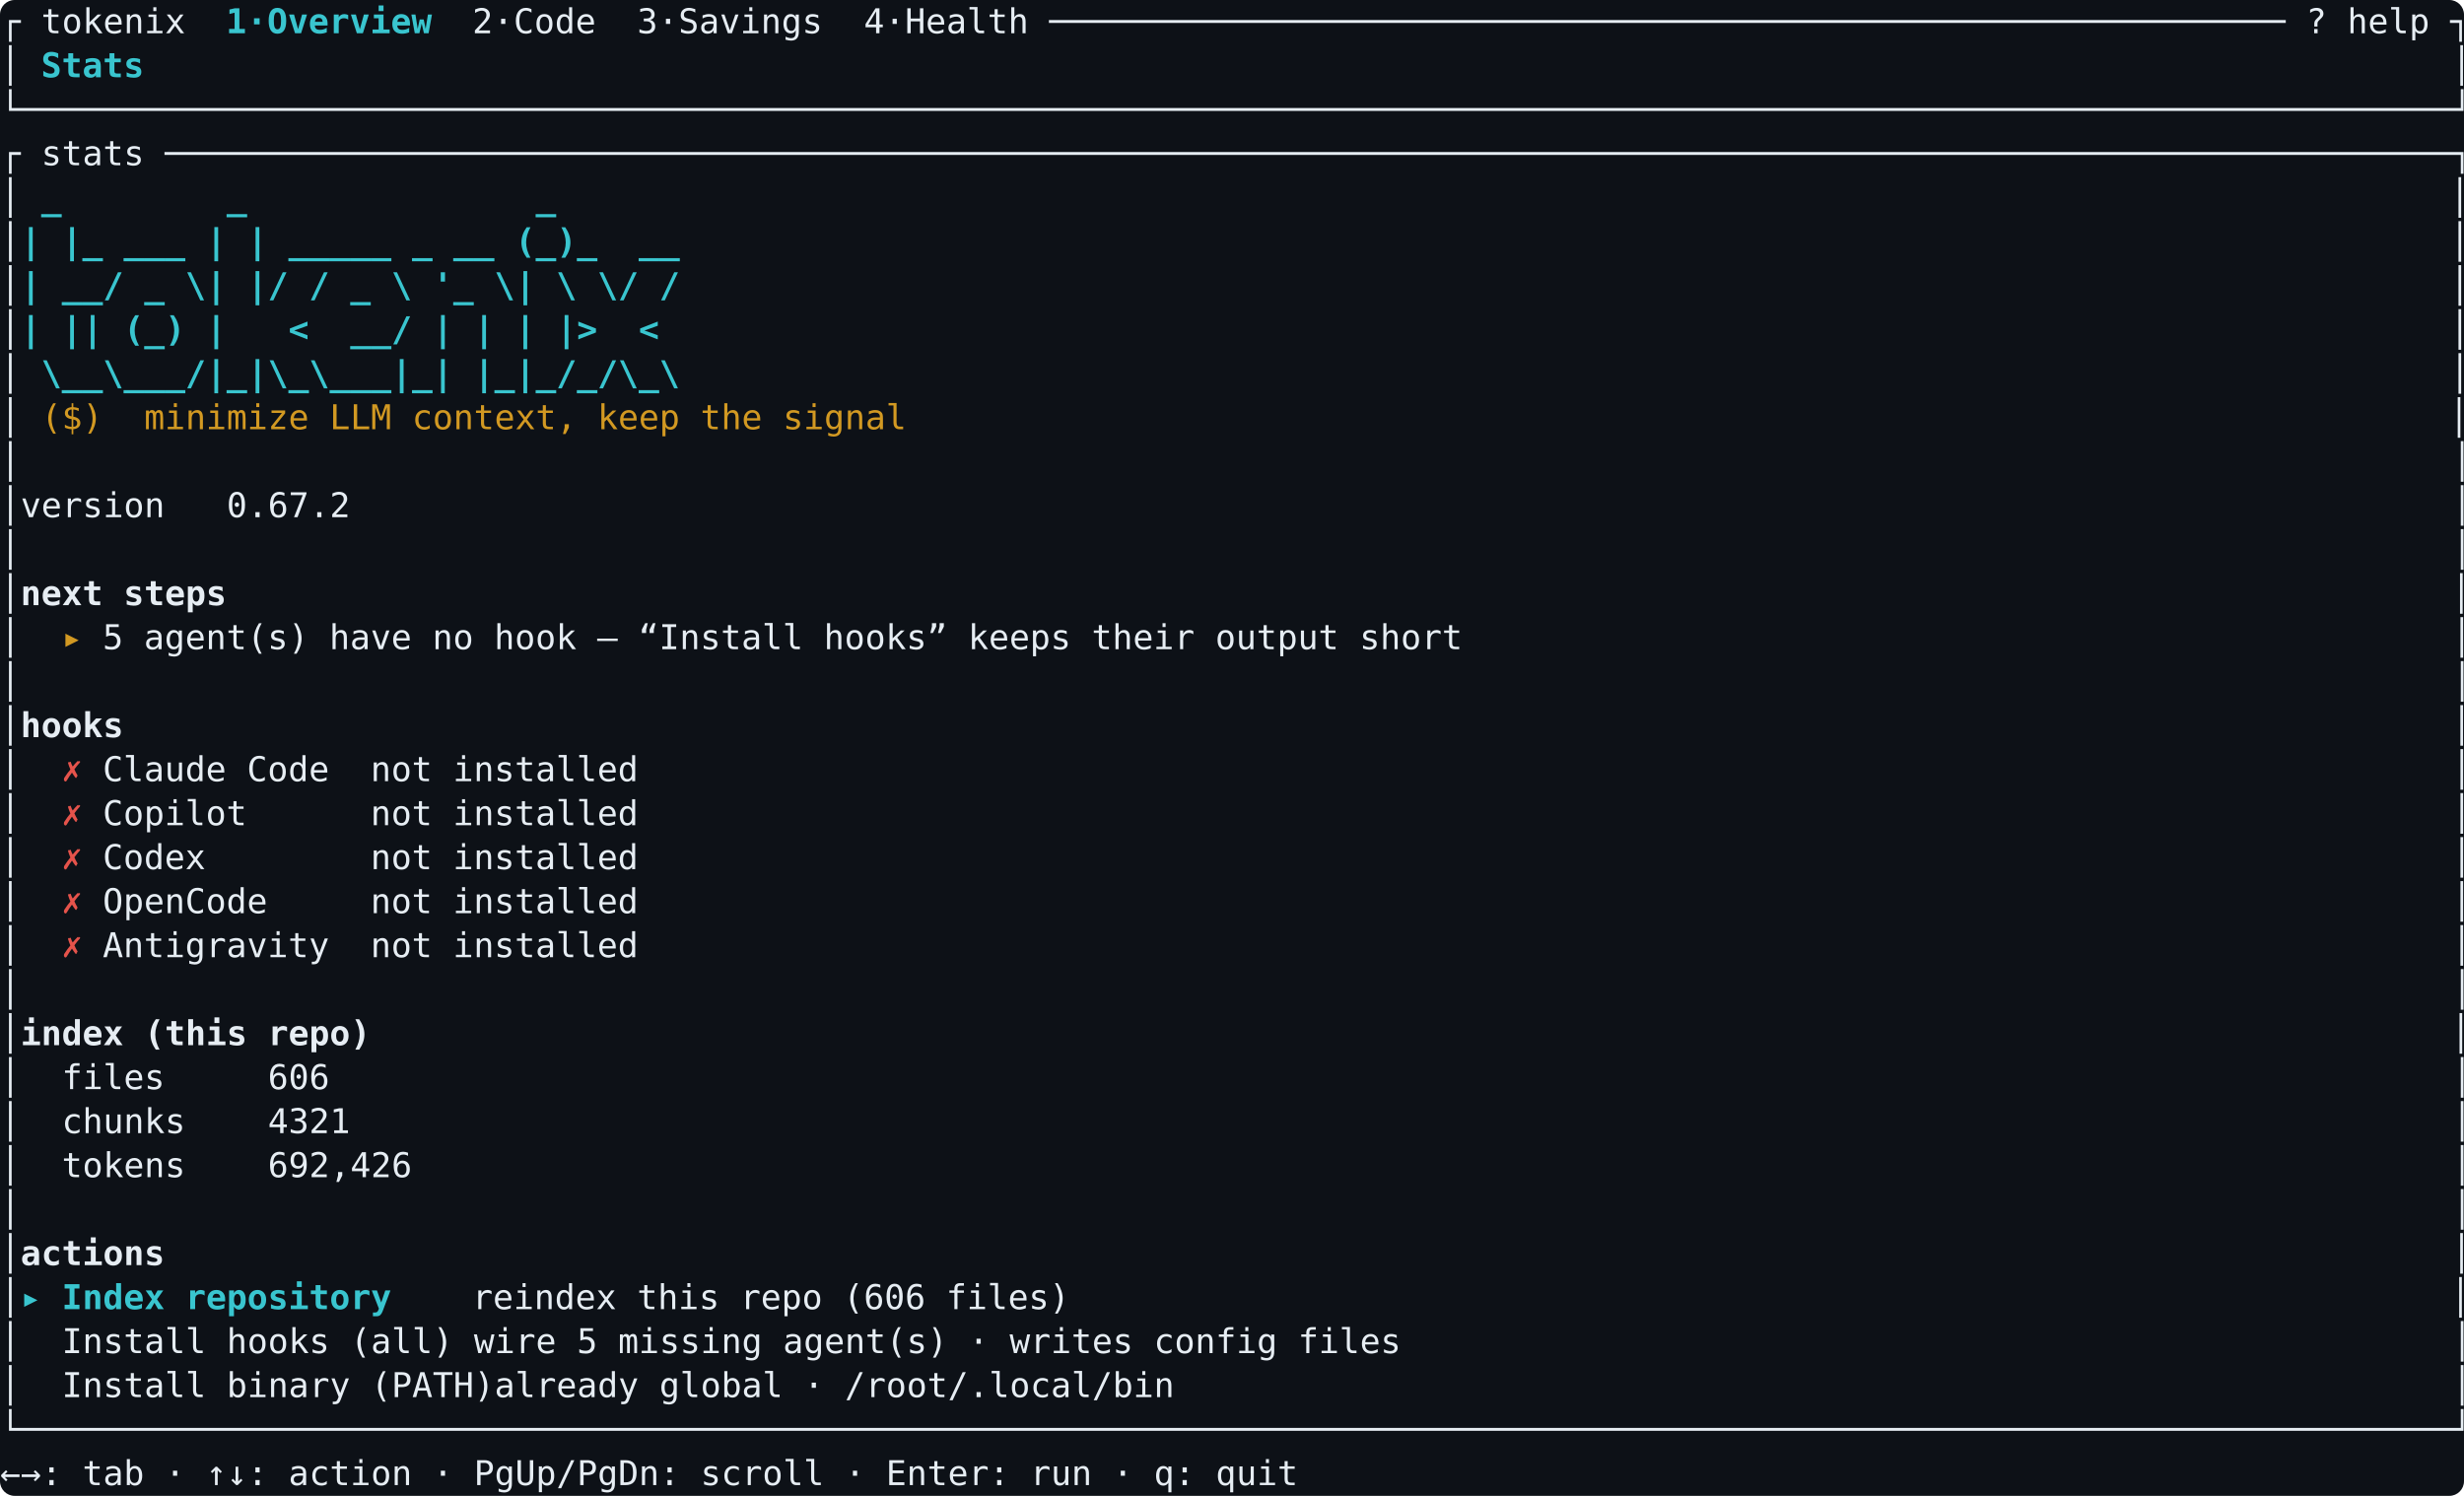
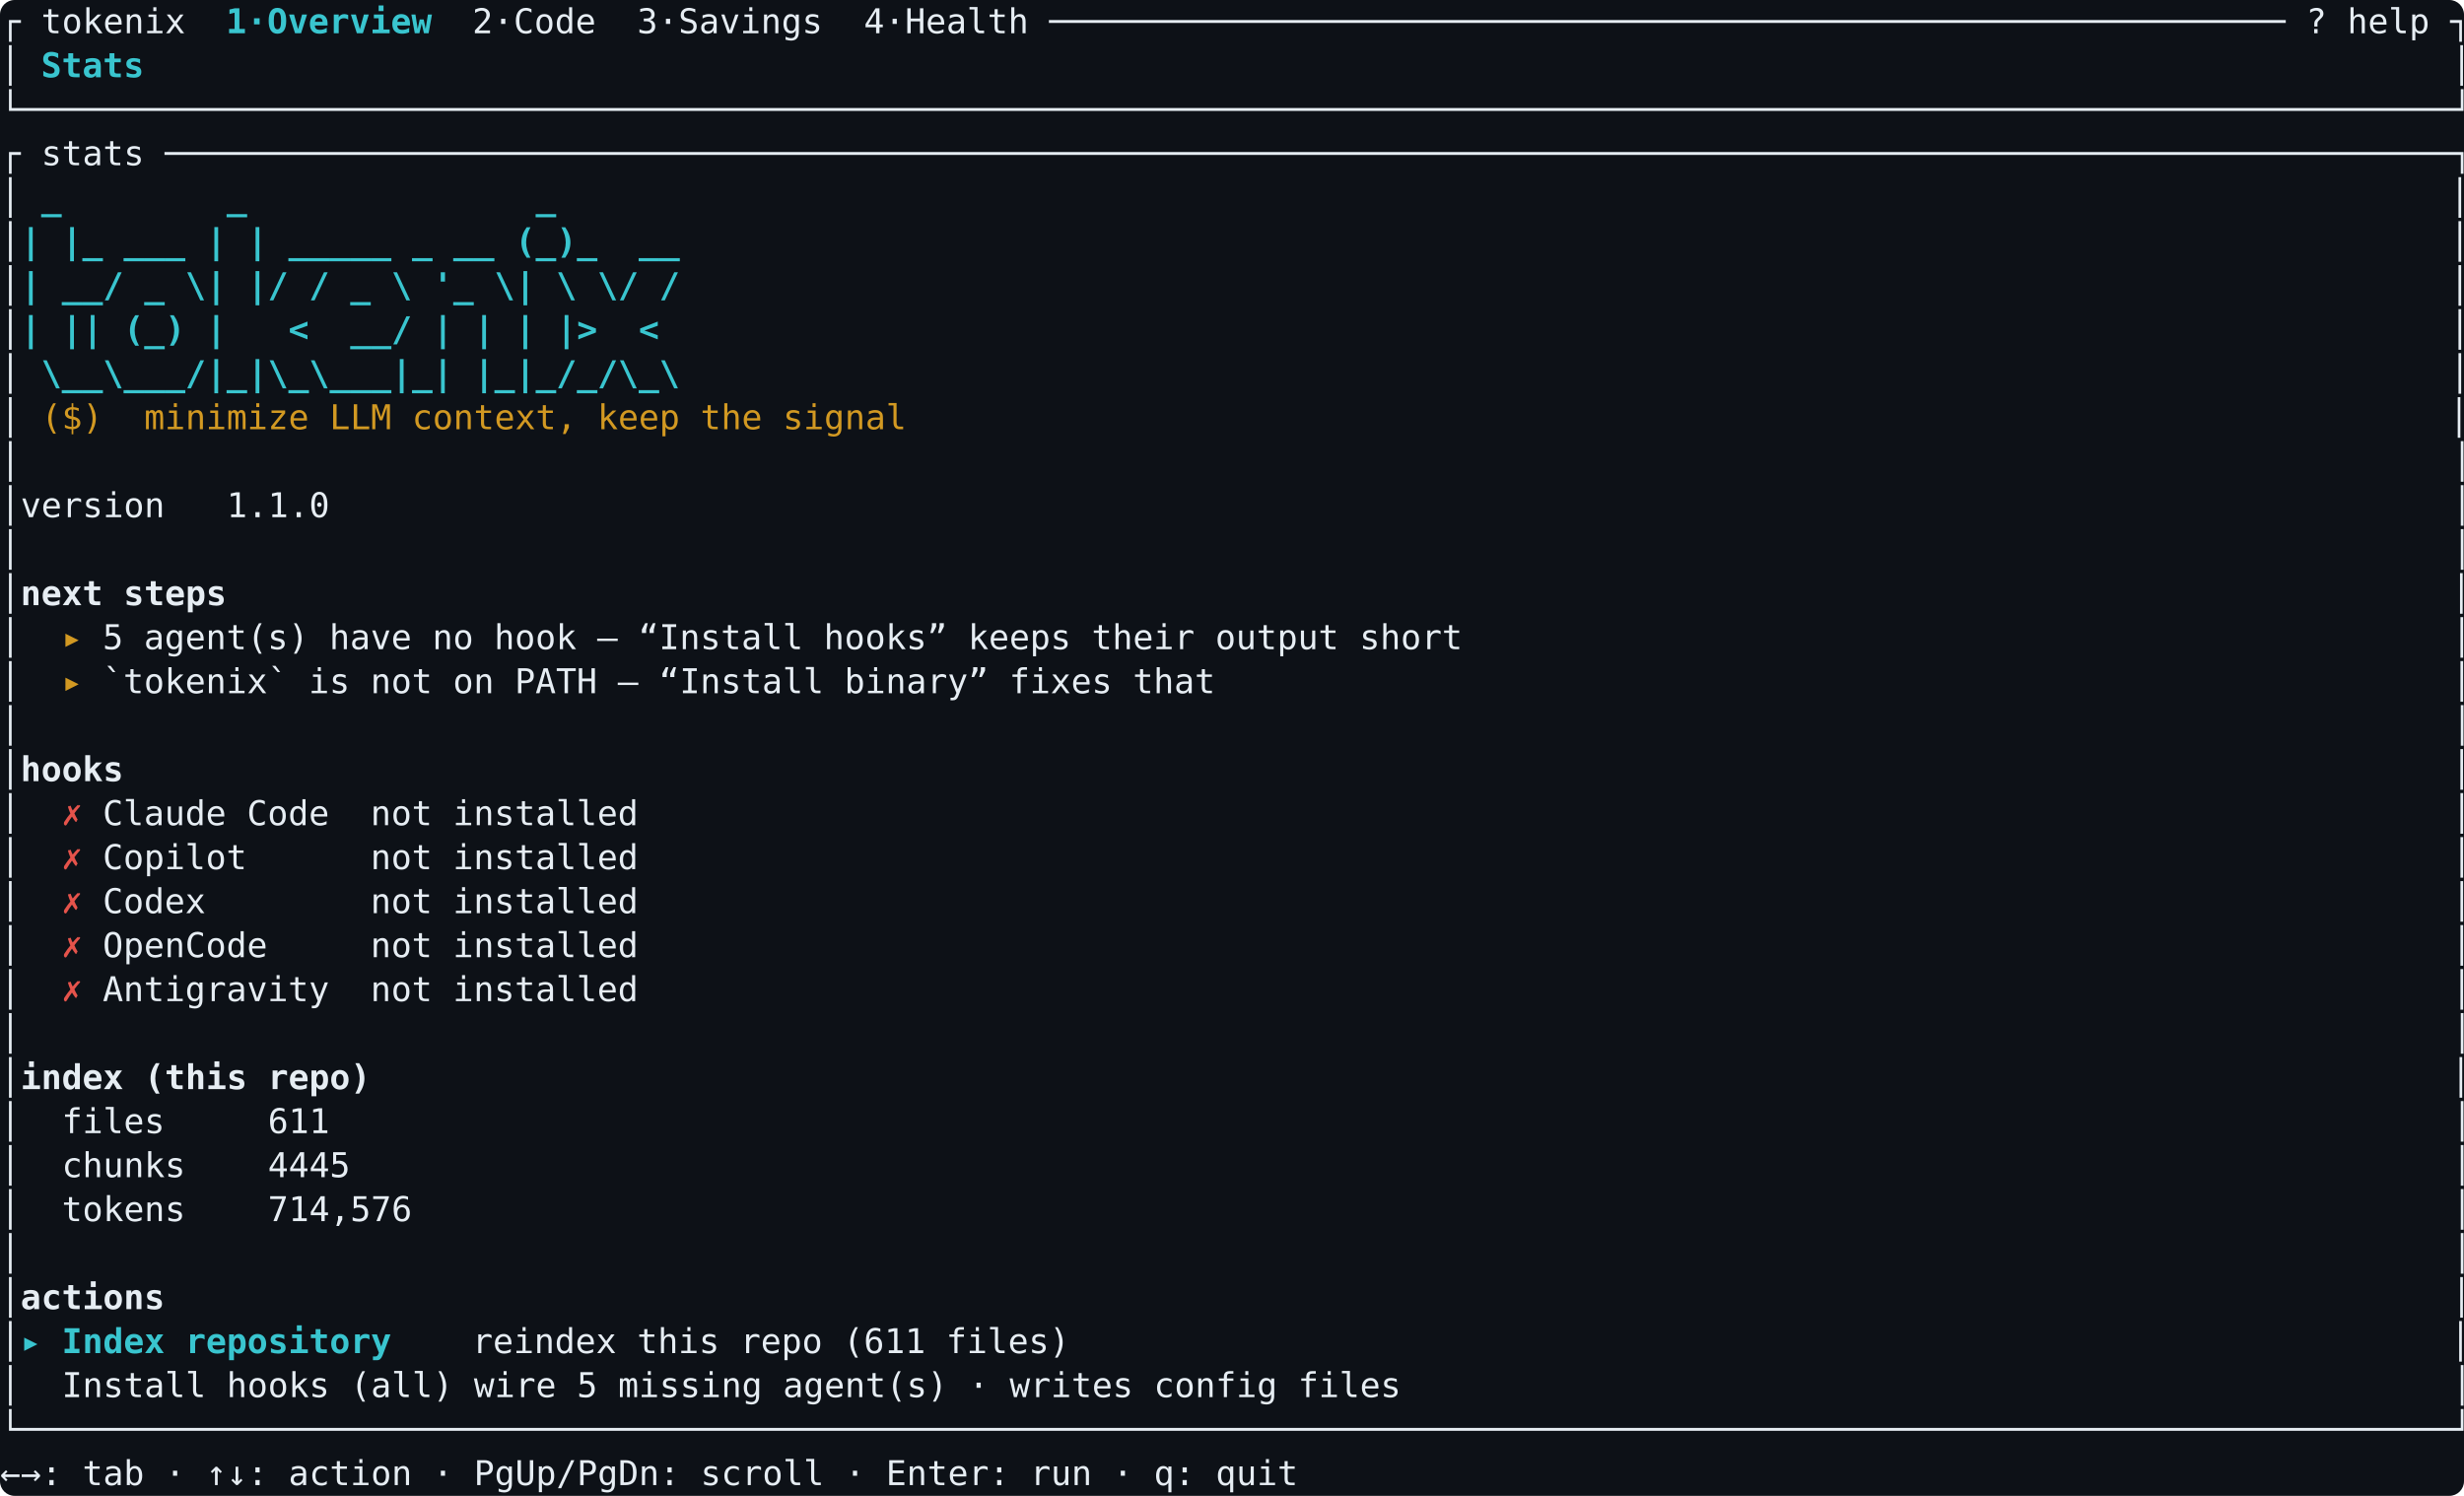
<svg xmlns="http://www.w3.org/2000/svg" viewBox="0 0 1008 612" width="1008" height="612" font-family="ui-monospace,'SF Mono','Cascadia Mono',Consolas,'DejaVu Sans Mono',monospace" font-size="14">
  <rect width="100%" height="100%" rx="6" fill="#0d1117" />
  <text xml:space="preserve" x="0.00" y="13.60" fill="#e6edf3">┌ tokenix </text>
  <text xml:space="preserve" x="84.00" y="13.60" fill="#39c5cf" font-weight="bold"> 1·Overview </text>
  <text xml:space="preserve" x="184.80" y="13.60" fill="#e6edf3"> 2·Code  3·Savings  4·Health ──────────────────────────────────────────────────────────── ? help ┐</text>
  <text xml:space="preserve" x="0.00" y="31.60" fill="#e6edf3">│ </text>
  <text xml:space="preserve" x="16.80" y="31.60" fill="#39c5cf" font-weight="bold">Stats</text>
  <text xml:space="preserve" x="58.80" y="31.60" fill="#e6edf3">                                                                                                                │</text>
  <text xml:space="preserve" x="0.00" y="49.60" fill="#e6edf3">└──────────────────────────────────────────────────────────────────────────────────────────────────────────────────────┘</text>
  <text xml:space="preserve" x="0.00" y="67.60" fill="#e6edf3">┌ stats ───────────────────────────────────────────────────────────────────────────────────────────────────────────────┐</text>
  <text xml:space="preserve" x="0.00" y="85.60" fill="#e6edf3">│</text>
  <text xml:space="preserve" x="8.40" y="85.60" fill="#39c5cf" font-weight="bold"> _        _              _      </text>
  <text xml:space="preserve" x="277.20" y="85.60" fill="#e6edf3">                                                                                      │</text>
  <text xml:space="preserve" x="0.00" y="103.60" fill="#e6edf3">│</text>
  <text xml:space="preserve" x="8.40" y="103.60" fill="#39c5cf" font-weight="bold">| |_ ___ | | _____ _ __ (_)_  __</text>
  <text xml:space="preserve" x="277.20" y="103.60" fill="#e6edf3">                                                                                      │</text>
  <text xml:space="preserve" x="0.00" y="121.60" fill="#e6edf3">│</text>
  <text xml:space="preserve" x="8.40" y="121.60" fill="#39c5cf" font-weight="bold">| __/ _ \| |/ / _ \ '_ \| \ \/ /</text>
  <text xml:space="preserve" x="277.20" y="121.60" fill="#e6edf3">                                                                                      │</text>
  <text xml:space="preserve" x="0.00" y="139.60" fill="#e6edf3">│</text>
  <text xml:space="preserve" x="8.40" y="139.60" fill="#39c5cf" font-weight="bold">| || (_) |   &lt;  __/ | | | |&gt;  &lt; </text>
  <text xml:space="preserve" x="277.20" y="139.60" fill="#e6edf3">                                                                                      │</text>
  <text xml:space="preserve" x="0.00" y="157.60" fill="#e6edf3">│</text>
  <text xml:space="preserve" x="8.40" y="157.60" fill="#39c5cf" font-weight="bold"> \__\___/|_|\_\___|_| |_|_/_/\_\</text>
  <text xml:space="preserve" x="277.20" y="157.60" fill="#e6edf3">                                                                                      │</text>
  <text xml:space="preserve" x="0.00" y="175.60" fill="#e6edf3">│</text>
  <text xml:space="preserve" x="8.40" y="175.60" fill="#d29922"> ($)  minimize LLM context, keep the signal</text>
  <text xml:space="preserve" x="369.60" y="175.60" fill="#e6edf3">                                                                           │</text>
  <text xml:space="preserve" x="0.00" y="193.60" fill="#e6edf3">│                                                                                                                      │</text>
-   <text xml:space="preserve" x="0.00" y="211.60" fill="#e6edf3">│version   0.67.2                                                                                                      │</text>
+   <text xml:space="preserve" x="0.00" y="211.60" fill="#e6edf3">│version   1.1.0                                                                                                       │</text>
  <text xml:space="preserve" x="0.00" y="229.60" fill="#e6edf3">│                                                                                                                      │</text>
  <text xml:space="preserve" x="0.00" y="247.60" fill="#e6edf3">│</text>
  <text xml:space="preserve" x="8.40" y="247.60" fill="#e6edf3" font-weight="bold">next steps</text>
  <text xml:space="preserve" x="92.40" y="247.60" fill="#e6edf3">                                                                                                            │</text>
  <text xml:space="preserve" x="0.00" y="265.60" fill="#e6edf3">│</text>
  <text xml:space="preserve" x="8.40" y="265.60" fill="#d29922">  ▸ </text>
  <text xml:space="preserve" x="42.00" y="265.60" fill="#e6edf3">5 agent(s) have no hook — “Install hooks” keeps their output short                                                │</text>
-   <text xml:space="preserve" x="0.00" y="283.60" fill="#e6edf3">│                                                                                                                      │</text>
-   <text xml:space="preserve" x="0.00" y="301.60" fill="#e6edf3">│</text>
-   <text xml:space="preserve" x="8.40" y="301.60" fill="#e6edf3" font-weight="bold">hooks</text>
-   <text xml:space="preserve" x="50.40" y="301.60" fill="#e6edf3">                                                                                                                 │</text>
+   <text xml:space="preserve" x="0.00" y="283.60" fill="#e6edf3">│</text>
+   <text xml:space="preserve" x="8.40" y="283.60" fill="#d29922">  ▸ </text>
+   <text xml:space="preserve" x="42.00" y="283.60" fill="#e6edf3">`tokenix` is not on PATH — “Install binary” fixes that                                                            │</text>
+   <text xml:space="preserve" x="0.00" y="301.60" fill="#e6edf3">│                                                                                                                      │</text>
  <text xml:space="preserve" x="0.00" y="319.60" fill="#e6edf3">│</text>
-   <text xml:space="preserve" x="8.40" y="319.60" fill="#e5534b">  ✗ </text>
-   <text xml:space="preserve" x="42.00" y="319.60" fill="#e6edf3">Claude Code  not installed                                                                                        │</text>
+   <text xml:space="preserve" x="8.40" y="319.60" fill="#e6edf3" font-weight="bold">hooks</text>
+   <text xml:space="preserve" x="50.40" y="319.60" fill="#e6edf3">                                                                                                                 │</text>
  <text xml:space="preserve" x="0.00" y="337.60" fill="#e6edf3">│</text>
  <text xml:space="preserve" x="8.40" y="337.60" fill="#e5534b">  ✗ </text>
-   <text xml:space="preserve" x="42.00" y="337.60" fill="#e6edf3">Copilot      not installed                                                                                        │</text>
+   <text xml:space="preserve" x="42.00" y="337.60" fill="#e6edf3">Claude Code  not installed                                                                                        │</text>
  <text xml:space="preserve" x="0.00" y="355.60" fill="#e6edf3">│</text>
  <text xml:space="preserve" x="8.40" y="355.60" fill="#e5534b">  ✗ </text>
-   <text xml:space="preserve" x="42.00" y="355.60" fill="#e6edf3">Codex        not installed                                                                                        │</text>
+   <text xml:space="preserve" x="42.00" y="355.60" fill="#e6edf3">Copilot      not installed                                                                                        │</text>
  <text xml:space="preserve" x="0.00" y="373.60" fill="#e6edf3">│</text>
  <text xml:space="preserve" x="8.40" y="373.60" fill="#e5534b">  ✗ </text>
-   <text xml:space="preserve" x="42.00" y="373.60" fill="#e6edf3">OpenCode     not installed                                                                                        │</text>
+   <text xml:space="preserve" x="42.00" y="373.60" fill="#e6edf3">Codex        not installed                                                                                        │</text>
  <text xml:space="preserve" x="0.00" y="391.60" fill="#e6edf3">│</text>
  <text xml:space="preserve" x="8.40" y="391.60" fill="#e5534b">  ✗ </text>
-   <text xml:space="preserve" x="42.00" y="391.60" fill="#e6edf3">Antigravity  not installed                                                                                        │</text>
-   <text xml:space="preserve" x="0.00" y="409.60" fill="#e6edf3">│                                                                                                                      │</text>
-   <text xml:space="preserve" x="0.00" y="427.60" fill="#e6edf3">│</text>
-   <text xml:space="preserve" x="8.40" y="427.60" fill="#e6edf3" font-weight="bold">index (this repo)</text>
-   <text xml:space="preserve" x="151.20" y="427.60" fill="#e6edf3">                                                                                                     │</text>
-   <text xml:space="preserve" x="0.00" y="445.60" fill="#e6edf3">│  files     606                                                                                                       │</text>
-   <text xml:space="preserve" x="0.00" y="463.60" fill="#e6edf3">│  chunks    4321                                                                                                      │</text>
-   <text xml:space="preserve" x="0.00" y="481.60" fill="#e6edf3">│  tokens    692,426                                                                                                   │</text>
-   <text xml:space="preserve" x="0.00" y="499.60" fill="#e6edf3">│                                                                                                                      │</text>
-   <text xml:space="preserve" x="0.00" y="517.60" fill="#e6edf3">│</text>
-   <text xml:space="preserve" x="8.40" y="517.60" fill="#e6edf3" font-weight="bold">actions</text>
-   <text xml:space="preserve" x="67.20" y="517.60" fill="#e6edf3">                                                                                                               │</text>
+   <text xml:space="preserve" x="42.00" y="391.60" fill="#e6edf3">OpenCode     not installed                                                                                        │</text>
+   <text xml:space="preserve" x="0.00" y="409.60" fill="#e6edf3">│</text>
+   <text xml:space="preserve" x="8.40" y="409.60" fill="#e5534b">  ✗ </text>
+   <text xml:space="preserve" x="42.00" y="409.60" fill="#e6edf3">Antigravity  not installed                                                                                        │</text>
+   <text xml:space="preserve" x="0.00" y="427.60" fill="#e6edf3">│                                                                                                                      │</text>
+   <text xml:space="preserve" x="0.00" y="445.60" fill="#e6edf3">│</text>
+   <text xml:space="preserve" x="8.40" y="445.60" fill="#e6edf3" font-weight="bold">index (this repo)</text>
+   <text xml:space="preserve" x="151.20" y="445.60" fill="#e6edf3">                                                                                                     │</text>
+   <text xml:space="preserve" x="0.00" y="463.60" fill="#e6edf3">│  files     611                                                                                                       │</text>
+   <text xml:space="preserve" x="0.00" y="481.60" fill="#e6edf3">│  chunks    4445                                                                                                      │</text>
+   <text xml:space="preserve" x="0.00" y="499.60" fill="#e6edf3">│  tokens    714,576                                                                                                   │</text>
+   <text xml:space="preserve" x="0.00" y="517.60" fill="#e6edf3">│                                                                                                                      │</text>
  <text xml:space="preserve" x="0.00" y="535.60" fill="#e6edf3">│</text>
-   <text xml:space="preserve" x="8.40" y="535.60" fill="#39c5cf" font-weight="bold">▸ Index repository    </text>
-   <text xml:space="preserve" x="193.20" y="535.60" fill="#e6edf3">reindex this repo (606 files)                                                                   │</text>
-   <text xml:space="preserve" x="0.00" y="553.60" fill="#e6edf3">│  Install hooks (all) wire 5 missing agent(s) · writes config files                                                   │</text>
-   <text xml:space="preserve" x="0.00" y="571.60" fill="#e6edf3">│  Install binary (PATH)already global · /root/.local/bin                                                              │</text>
+   <text xml:space="preserve" x="8.40" y="535.60" fill="#e6edf3" font-weight="bold">actions</text>
+   <text xml:space="preserve" x="67.20" y="535.60" fill="#e6edf3">                                                                                                               │</text>
+   <text xml:space="preserve" x="0.00" y="553.60" fill="#e6edf3">│</text>
+   <text xml:space="preserve" x="8.40" y="553.60" fill="#39c5cf" font-weight="bold">▸ Index repository    </text>
+   <text xml:space="preserve" x="193.20" y="553.60" fill="#e6edf3">reindex this repo (611 files)                                                                   │</text>
+   <text xml:space="preserve" x="0.00" y="571.60" fill="#e6edf3">│  Install hooks (all) wire 5 missing agent(s) · writes config files                                                   │</text>
  <text xml:space="preserve" x="0.00" y="589.60" fill="#e6edf3">└──────────────────────────────────────────────────────────────────────────────────────────────────────────────────────┘</text>
  <text xml:space="preserve" x="0.00" y="607.60" fill="#e6edf3">←→: tab · ↑↓: action · PgUp/PgDn: scroll · Enter: run · q: quit                                                         </text>
</svg>
